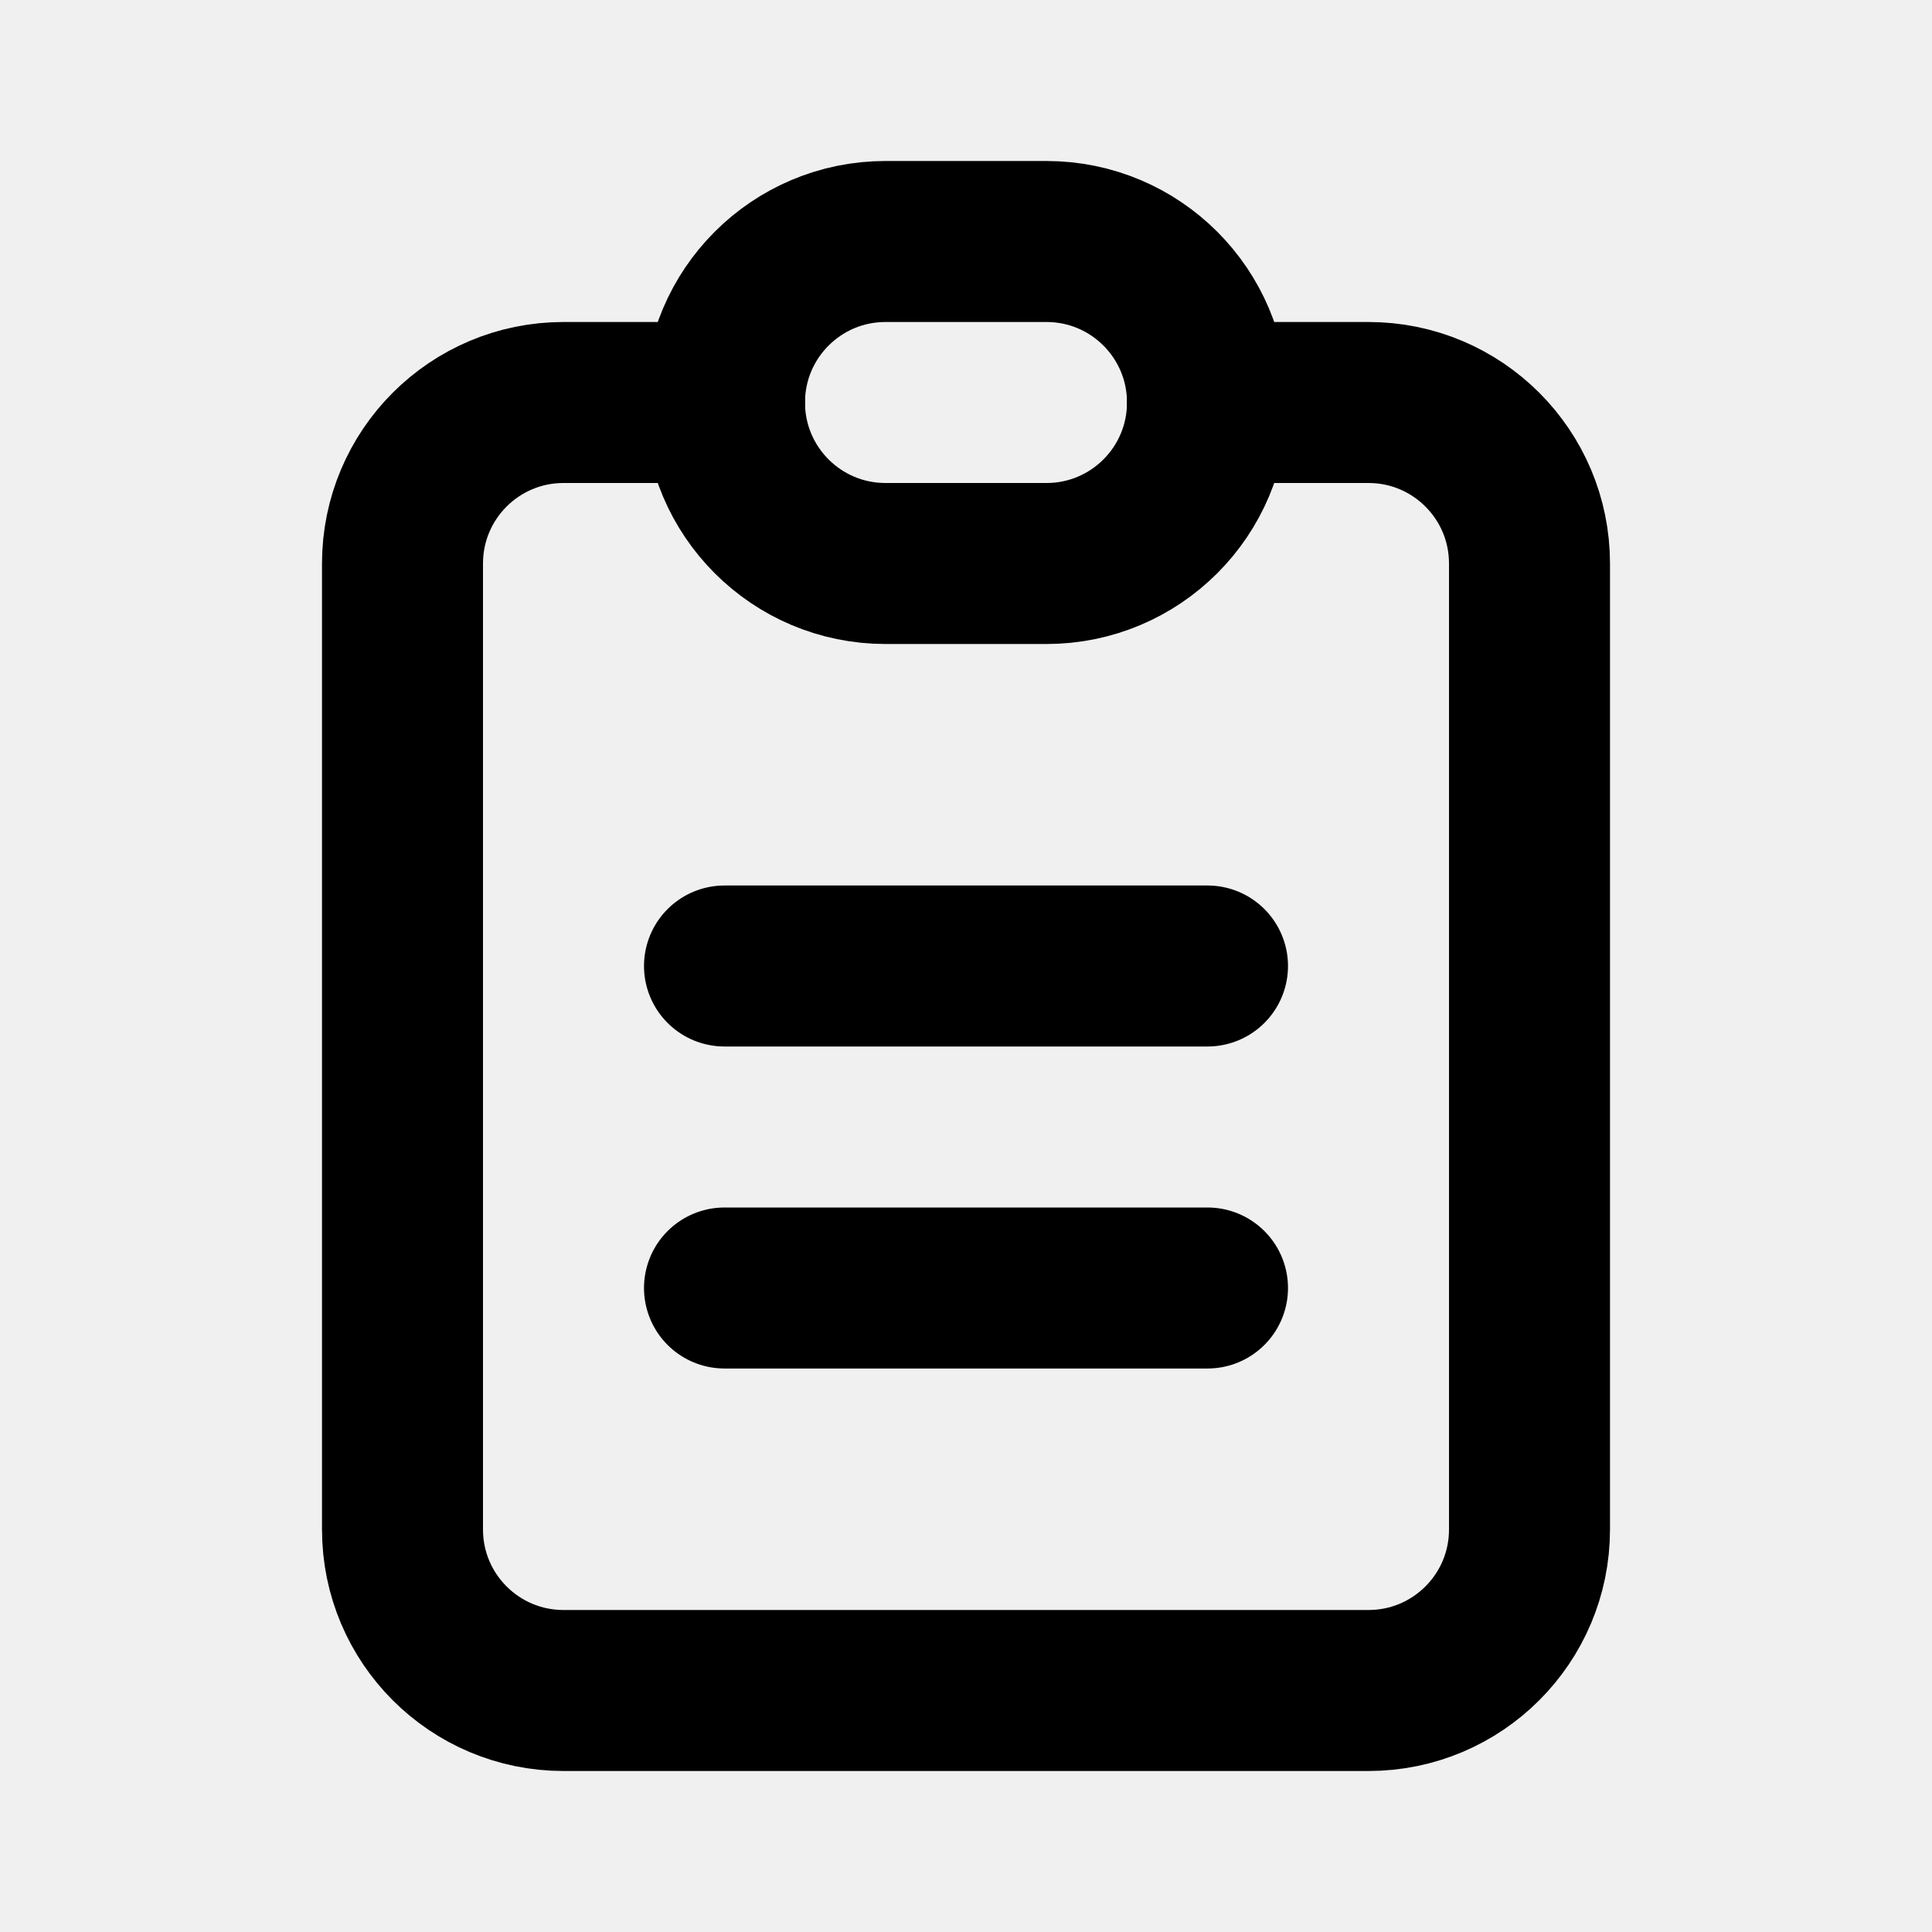
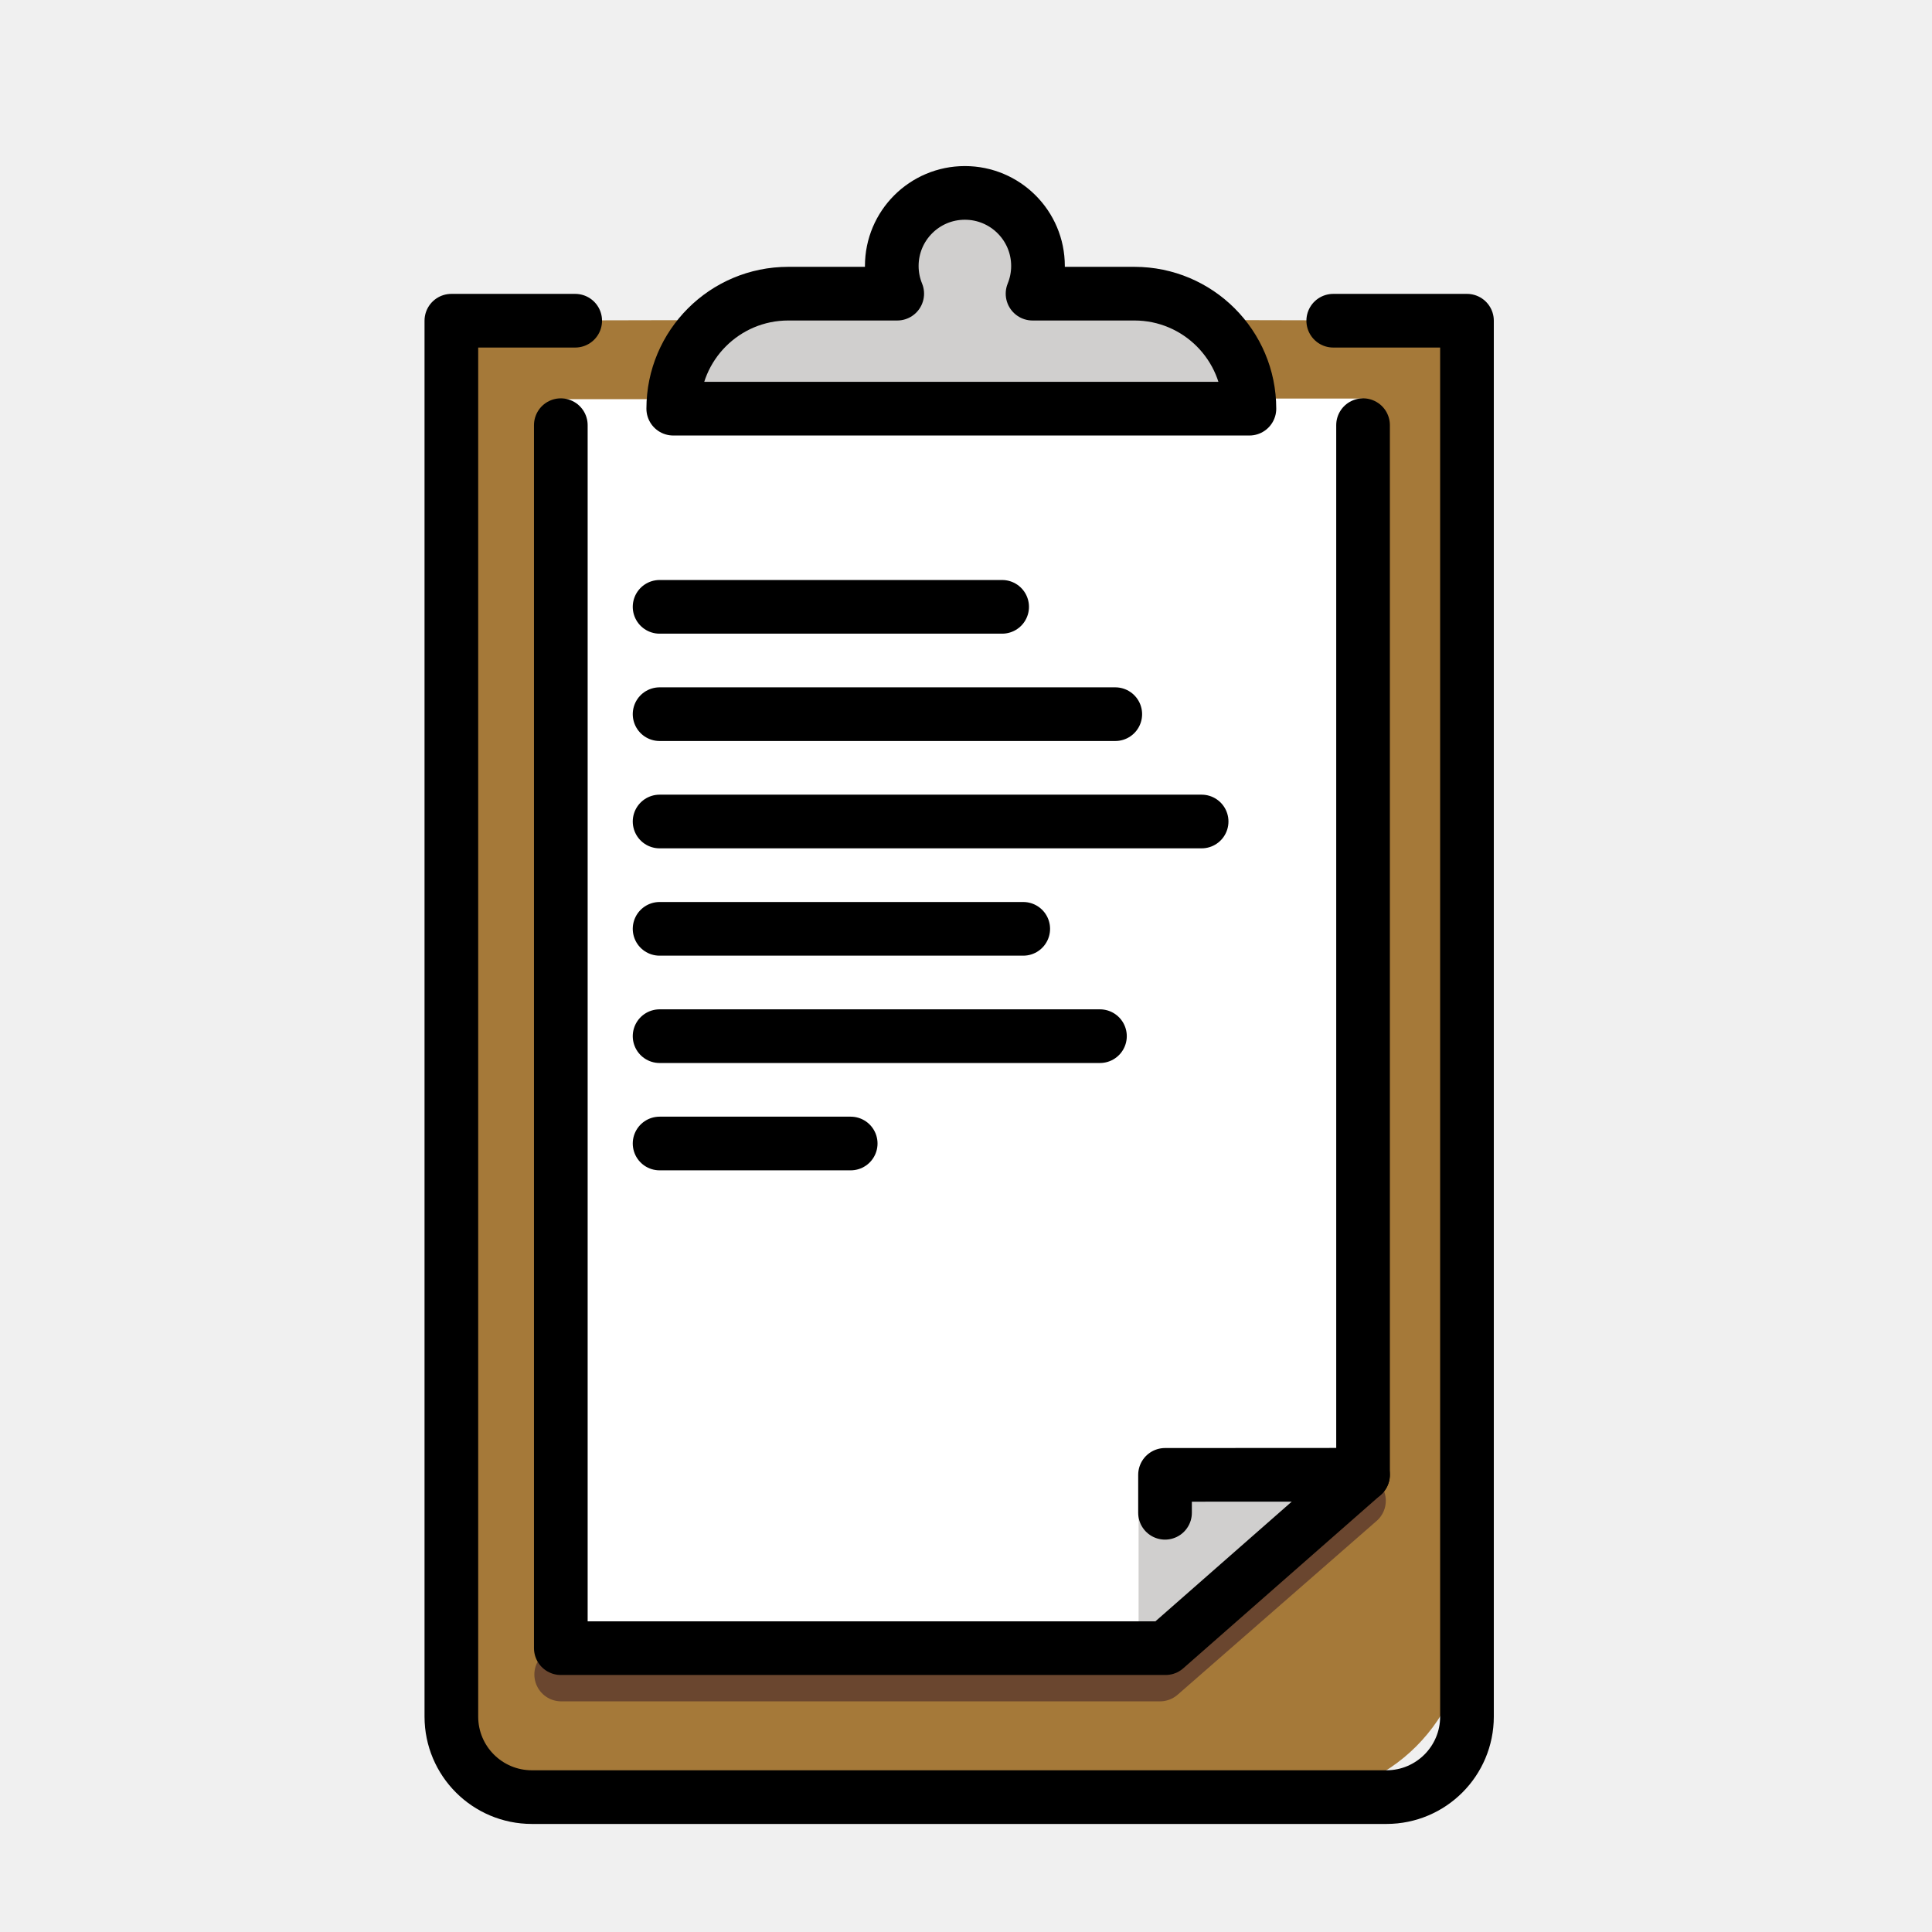
- <svg xmlns="http://www.w3.org/2000/svg" width="24" height="24" viewBox="0 0 24 24" fill="none" stroke="currentColor" stroke-width="2" stroke-linecap="round" stroke-linejoin="round" class="icon icon-tabler icons-tabler-outline icon-tabler-clipboard-text">
-   <path stroke="none" d="M0 0h24v24H0z" fill="none" />
-   <path d="M9 5h-2a2 2 0 0 0 -2 2v12a2 2 0 0 0 2 2h10a2 2 0 0 0 2 -2v-12a2 2 0 0 0 -2 -2h-2" />
-   <path d="M9 3m0 2a2 2 0 0 1 2 -2h2a2 2 0 0 1 2 2v0a2 2 0 0 1 -2 2h-2a2 2 0 0 1 -2 -2z" />
-   <path d="M9 12h6" />
-   <path d="M9 16h6" />
+ <svg xmlns="http://www.w3.org/2000/svg" id="emoji" viewBox="0 0 72 72">
+   <g id="color">
+     <path fill="#a57939" d="m19.483,11.952c-1.622.088-2.655,1.389-2.645,3.014l.307,49.007c0,1.103,1.571,3,2.674,3h28.413c3.54,0,6.436-2.896,6.436-6.436V14.85c0-1.625-1.282-2.812-2.904-2.898-.736-.039-31.695-.032-32.282,0Z" />
+     <path fill="#d0cfce" d="m32.957,11.209l-4.084.149c-1.625,0-3.312,2.401-3.783,3.872l21.472.338c-.47-1.471-1.833-4.359-3.458-4.359l-3.801-.334c-.37,0-.186-3.836-3.345-3.687s-2.632,4.021-3.002,4.021Z" />
+     <path fill="#fff" d="m51.78,54.94v-.174c-.002.024-.01.046-.014.069.005.035.013.07.014.105Z" />
+     <path fill="#fff" d="m47.138,14.853c.008.119-2.327.592-2.88.592,0,0-20.139-.449-20.131-.569h-3.074s0.0 0.0 0.0 0c.236.038-.153,46.547-.153,46.547h22.535s7.361-6.436,7.361-6.462l-.152-2.856.152-36.259c0-.054-.022-.993-.022-.993,0,0-3.637,0-3.637,0Z" />
+     <path fill="#fff" d="m42.739,57.104c.018.018.043.026.063.043-.02-.016-.045-.025-.063-.043Z" />
+     <path fill="#fff" d="m43.041,57.301c.116.048.242.076.377.076-.134,0-.26-.029-.377-.076Z" />
+     <polygon fill="#d0cfce" points="50.514 55.207 45.83 54.853 43.688 54.766 42.432 56.45 42.432 60.423 43.436 61.422 50.514 55.207" />
+     <polyline fill="none" stroke="#6a462f" stroke-linecap="round" stroke-linejoin="round" stroke-width="2" points="50.645 55.927 43.229 62.404 20.914 62.404" />
+   </g>
+   <g id="line">
+     <path fill="none" stroke="#000" stroke-linecap="round" stroke-linejoin="round" stroke-width="2" d="m49.686,11.952h4.984v52.021c0,1.657-1.343,3-3,3h-31.849c-1.657,0-3-1.343-3-3V11.952h4.615" />
+     <line x1="50.797" x2="50.797" y1="15.845" y2="54.96" fill="none" stroke="#000" stroke-linecap="round" stroke-linejoin="round" stroke-width="2" />
+     <polyline fill="none" stroke="#000" stroke-linecap="round" stroke-linejoin="round" stroke-width="2" points="43.417 56.377 43.417 54.964 50.796 54.96 43.436 61.422 20.9 61.422 20.9 15.845" />
+     <line x1="24.581" x2="37.347" y1="22.615" y2="22.615" fill="none" stroke="#000" stroke-linecap="round" stroke-linejoin="round" stroke-width="2" />
+     <line x1="24.581" x2="41.563" y1="26.615" y2="26.615" fill="none" stroke="#000" stroke-linecap="round" stroke-linejoin="round" stroke-width="2" />
+     <line x1="24.581" x2="44.781" y1="30.615" y2="30.615" fill="none" stroke="#000" stroke-linecap="round" stroke-linejoin="round" stroke-width="2" />
+     <line x1="24.581" x2="38.133" y1="34.615" y2="34.615" fill="none" stroke="#000" stroke-linecap="round" stroke-linejoin="round" stroke-width="2" />
+     <line x1="24.581" x2="40.992" y1="38.615" y2="38.615" fill="none" stroke="#000" stroke-linecap="round" stroke-linejoin="round" stroke-width="2" />
+     <line x1="24.581" x2="31.703" y1="42.615" y2="42.615" fill="none" stroke="#000" stroke-linecap="round" stroke-linejoin="round" stroke-width="2" />
+     <path fill="none" stroke="#000" stroke-linecap="round" stroke-linejoin="round" stroke-width="2" d="m42.276,10.944h-3.796c.13-.318.203-.666.203-1.031,0-1.505-1.22-2.724-2.725-2.724s-2.724,1.22-2.724,2.724c0,.365.073.713.203,1.031h-4.061c-2.367,0-4.286,1.919-4.286,4.286h21.472c0-2.367-1.919-4.286-4.286-4.286Z" />
+   </g>
</svg>
